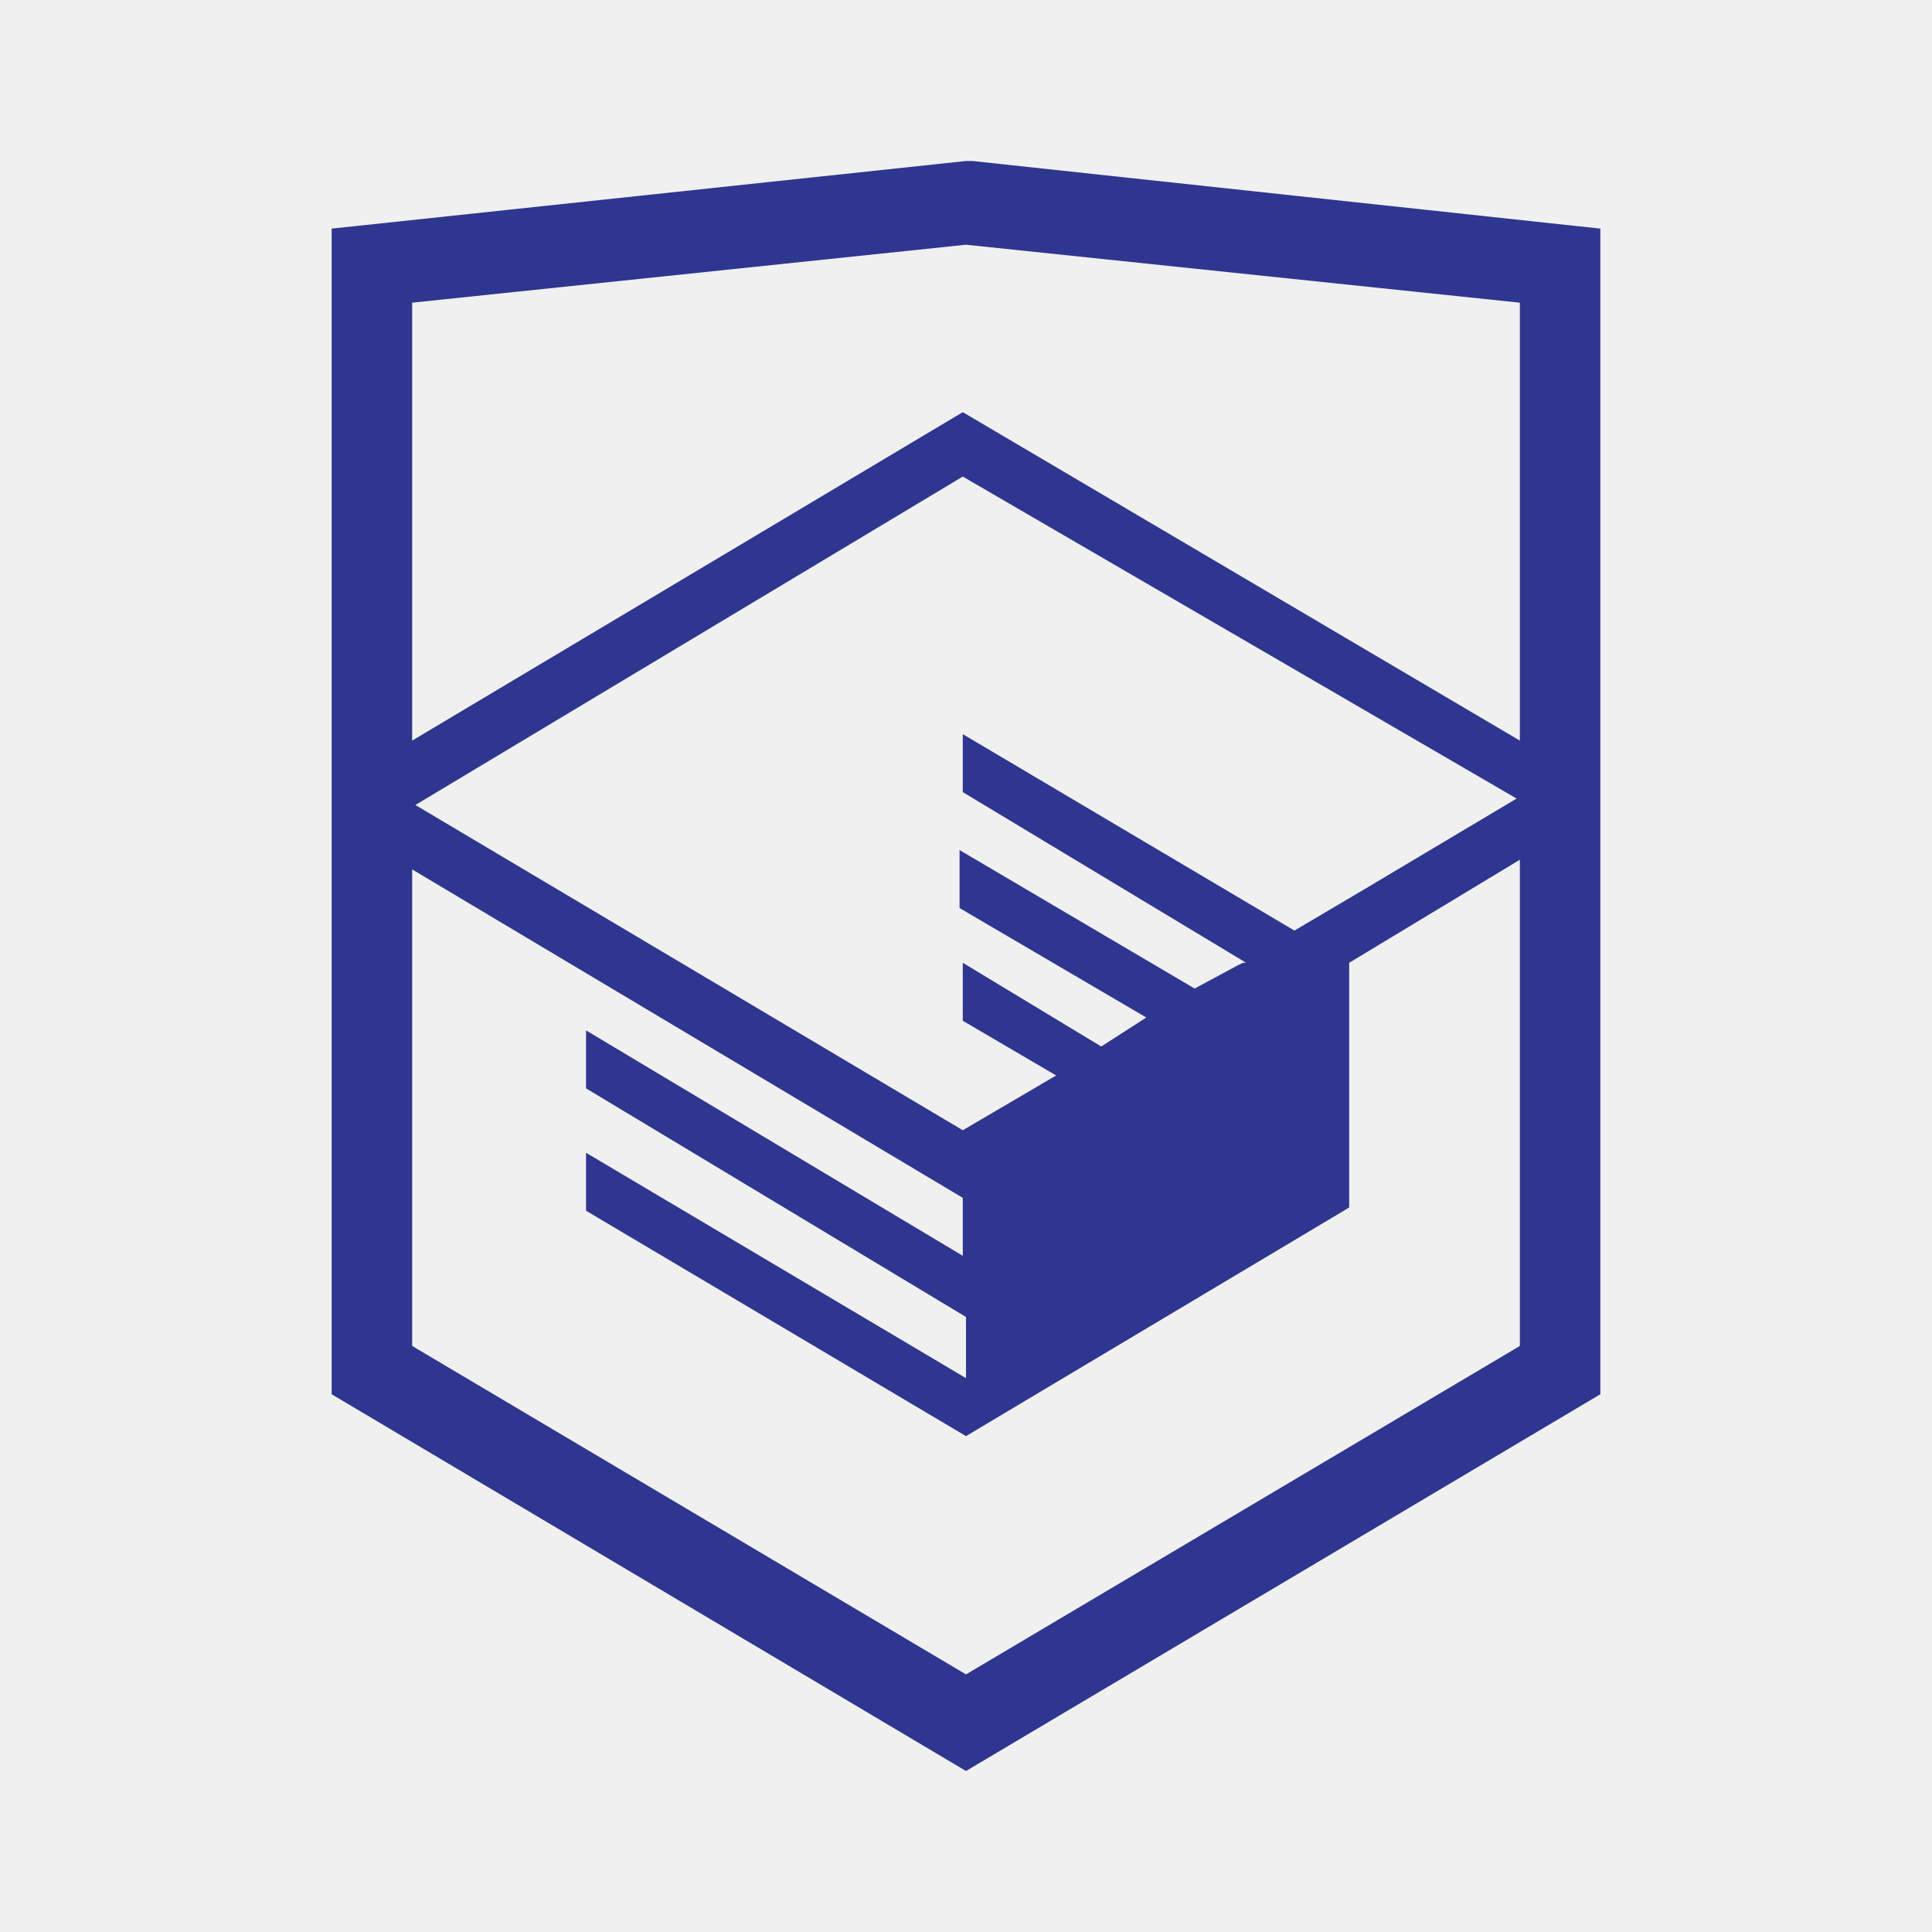
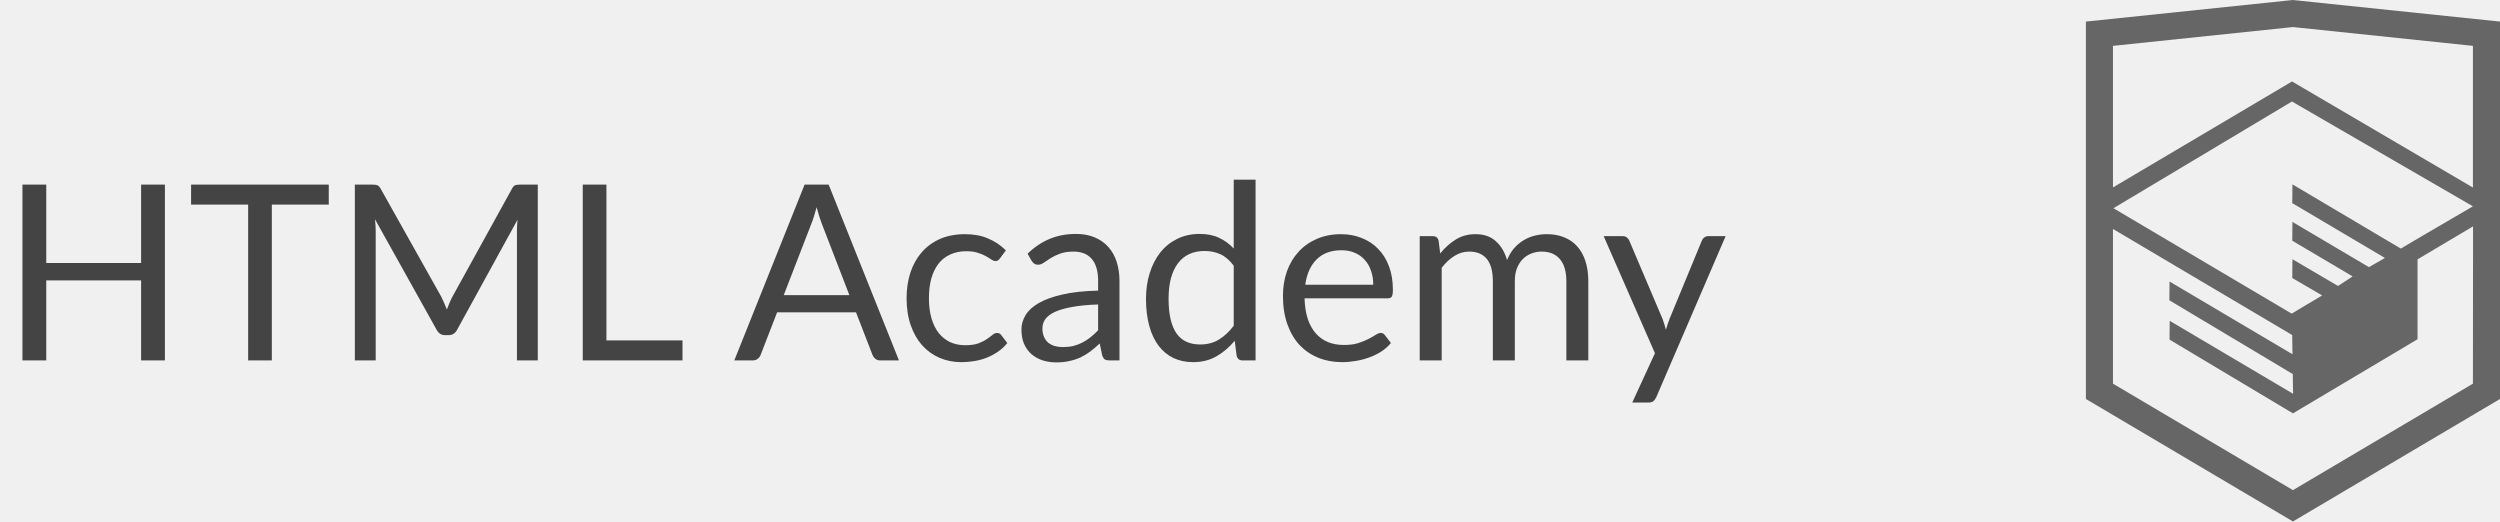
- <svg xmlns="http://www.w3.org/2000/svg" viewBox="0 0 60 60">
-   <path fill="#2E368F" d="M30.2 5h-.2l-19.7 2.1v36.2l19.7 11.7 19.7-11.7v-36.2l-19.5-2.1zm17 36.8l-17.2 10.2-17.2-10.2v-14.8l17.1 10.2v1.8l-11.7-7v1.8l11.8 7.1v1.9l-11.8-7v1.8l11.8 7 11.9-7.1v-7.6l5.3-3.2v15.1zm-.1-17l-4.7 2.8-2.2 1.3-10.3-6.1v1.8l8.8 5.3h-.1l-.2.1-1.3.7-7.3-4.3v1.8l5.8 3.4-1.4.9-4.3-2.6v1.8l2.9 1.7-2.9 1.7-17-10.1 17-10.2 17.2 10zm.1-1.8l-17.3-10.2-17.1 10.2v-13.6l17.2-1.8 17.2 1.8v13.6z" />
+ <svg xmlns="http://www.w3.org/2000/svg" width="163" height="34" viewBox="0 0 163 34" fill="none">
+   <path d="M10.752 12.036V23.5H9.2V18.284H3.016V23.5H1.464V12.036H3.016V17.148H9.2V12.036H10.752ZM21.435 13.34H17.723V23.5H16.179V13.34H12.459V12.036H21.435V13.34ZM35.064 12.036V23.5H33.704V15.076C33.704 14.964 33.706 14.844 33.712 14.716C33.722 14.588 33.733 14.457 33.744 14.324L29.808 21.492C29.685 21.732 29.498 21.852 29.248 21.852H29.024C28.773 21.852 28.587 21.732 28.464 21.492L24.448 14.292C24.48 14.575 24.496 14.836 24.496 15.076V23.5H23.136V12.036H24.28C24.419 12.036 24.525 12.049 24.6 12.076C24.674 12.103 24.747 12.177 24.816 12.3L28.776 19.356C28.84 19.484 28.901 19.617 28.96 19.756C29.024 19.895 29.082 20.036 29.136 20.18C29.189 20.036 29.245 19.895 29.304 19.756C29.363 19.612 29.427 19.476 29.496 19.348L33.384 12.3C33.448 12.177 33.517 12.103 33.592 12.076C33.672 12.049 33.781 12.036 33.92 12.036H35.064ZM44.499 22.196V23.5H37.995V12.036H39.539V22.196H44.499ZM55.38 19.244L53.58 14.58C53.527 14.441 53.471 14.281 53.412 14.1C53.353 13.913 53.297 13.716 53.244 13.508C53.132 13.94 53.017 14.3 52.9 14.588L51.1 19.244H55.38ZM58.612 23.5H57.412C57.273 23.5 57.161 23.465 57.076 23.396C56.991 23.327 56.927 23.239 56.884 23.132L55.812 20.364H50.668L49.596 23.132C49.564 23.228 49.503 23.313 49.412 23.388C49.322 23.463 49.209 23.5 49.076 23.5H47.876L52.46 12.036H54.028L58.612 23.5ZM65.206 16.836C65.163 16.895 65.12 16.94 65.078 16.972C65.035 17.004 64.976 17.02 64.901 17.02C64.822 17.02 64.734 16.988 64.638 16.924C64.541 16.855 64.421 16.78 64.278 16.7C64.139 16.62 63.965 16.548 63.758 16.484C63.555 16.415 63.304 16.38 63.005 16.38C62.605 16.38 62.254 16.452 61.95 16.596C61.645 16.735 61.389 16.937 61.181 17.204C60.979 17.471 60.824 17.793 60.718 18.172C60.616 18.551 60.566 18.975 60.566 19.444C60.566 19.935 60.621 20.372 60.733 20.756C60.846 21.135 61.003 21.455 61.206 21.716C61.413 21.972 61.661 22.169 61.95 22.308C62.243 22.441 62.571 22.508 62.934 22.508C63.28 22.508 63.566 22.468 63.789 22.388C64.013 22.303 64.198 22.209 64.341 22.108C64.491 22.007 64.614 21.916 64.71 21.836C64.811 21.751 64.909 21.708 65.005 21.708C65.123 21.708 65.213 21.753 65.278 21.844L65.677 22.364C65.501 22.583 65.302 22.769 65.078 22.924C64.853 23.079 64.611 23.209 64.35 23.316C64.094 23.417 63.824 23.492 63.541 23.54C63.259 23.588 62.971 23.612 62.678 23.612C62.171 23.612 61.699 23.519 61.261 23.332C60.83 23.145 60.453 22.876 60.133 22.524C59.813 22.167 59.563 21.729 59.382 21.212C59.2 20.695 59.109 20.105 59.109 19.444C59.109 18.841 59.192 18.284 59.358 17.772C59.528 17.26 59.773 16.82 60.093 16.452C60.419 16.079 60.816 15.788 61.285 15.58C61.76 15.372 62.304 15.268 62.917 15.268C63.488 15.268 63.989 15.361 64.421 15.548C64.859 15.729 65.246 15.988 65.582 16.324L65.206 16.836ZM71.598 19.852C70.942 19.873 70.382 19.927 69.918 20.012C69.46 20.092 69.084 20.199 68.79 20.332C68.502 20.465 68.291 20.623 68.158 20.804C68.03 20.985 67.966 21.188 67.966 21.412C67.966 21.625 68.001 21.809 68.07 21.964C68.139 22.119 68.233 22.247 68.35 22.348C68.473 22.444 68.614 22.516 68.774 22.564C68.939 22.607 69.115 22.628 69.302 22.628C69.553 22.628 69.782 22.604 69.99 22.556C70.198 22.503 70.393 22.428 70.574 22.332C70.761 22.236 70.937 22.121 71.102 21.988C71.273 21.855 71.438 21.703 71.598 21.532V19.852ZM66.998 16.54C67.446 16.108 67.929 15.785 68.446 15.572C68.963 15.359 69.537 15.252 70.166 15.252C70.62 15.252 71.022 15.327 71.374 15.476C71.726 15.625 72.022 15.833 72.262 16.1C72.502 16.367 72.683 16.689 72.806 17.068C72.929 17.447 72.99 17.863 72.99 18.316V23.5H72.358C72.219 23.5 72.113 23.479 72.038 23.436C71.963 23.388 71.905 23.297 71.862 23.164L71.702 22.396C71.489 22.593 71.281 22.769 71.078 22.924C70.876 23.073 70.662 23.201 70.438 23.308C70.214 23.409 69.974 23.487 69.718 23.54C69.468 23.599 69.188 23.628 68.878 23.628C68.564 23.628 68.267 23.585 67.99 23.5C67.713 23.409 67.47 23.276 67.262 23.1C67.059 22.924 66.897 22.703 66.774 22.436C66.657 22.164 66.598 21.844 66.598 21.476C66.598 21.156 66.686 20.849 66.862 20.556C67.038 20.257 67.323 19.993 67.718 19.764C68.113 19.535 68.627 19.348 69.262 19.204C69.897 19.055 70.675 18.969 71.598 18.948V18.316C71.598 17.687 71.462 17.212 71.19 16.892C70.918 16.567 70.521 16.404 69.998 16.404C69.646 16.404 69.35 16.449 69.11 16.54C68.876 16.625 68.67 16.724 68.494 16.836C68.323 16.943 68.174 17.041 68.046 17.132C67.924 17.217 67.801 17.26 67.678 17.26C67.582 17.26 67.499 17.236 67.43 17.188C67.361 17.135 67.302 17.071 67.254 16.996L66.998 16.54ZM80.439 17.324C80.173 16.967 79.885 16.719 79.575 16.58C79.266 16.436 78.919 16.364 78.535 16.364C77.783 16.364 77.205 16.633 76.799 17.172C76.394 17.711 76.191 18.479 76.191 19.476C76.191 20.004 76.237 20.457 76.327 20.836C76.418 21.209 76.551 21.519 76.727 21.764C76.903 22.004 77.119 22.18 77.375 22.292C77.631 22.404 77.922 22.46 78.247 22.46C78.717 22.46 79.125 22.353 79.471 22.14C79.823 21.927 80.146 21.625 80.439 21.236V17.324ZM81.863 11.716V23.5H81.015C80.813 23.5 80.685 23.401 80.631 23.204L80.503 22.22C80.157 22.636 79.762 22.972 79.319 23.228C78.877 23.484 78.365 23.612 77.783 23.612C77.319 23.612 76.898 23.524 76.519 23.348C76.141 23.167 75.818 22.903 75.551 22.556C75.285 22.209 75.079 21.777 74.935 21.26C74.791 20.743 74.719 20.148 74.719 19.476C74.719 18.879 74.799 18.324 74.959 17.812C75.119 17.295 75.349 16.847 75.647 16.468C75.946 16.089 76.311 15.793 76.743 15.58C77.181 15.361 77.671 15.252 78.215 15.252C78.711 15.252 79.135 15.337 79.487 15.508C79.845 15.673 80.162 15.905 80.439 16.204V11.716H81.863ZM89.536 18.564C89.536 18.233 89.488 17.932 89.392 17.66C89.302 17.383 89.166 17.145 88.984 16.948C88.808 16.745 88.592 16.591 88.336 16.484C88.08 16.372 87.79 16.316 87.464 16.316C86.782 16.316 86.24 16.516 85.84 16.916C85.446 17.311 85.2 17.86 85.104 18.564H89.536ZM90.688 22.364C90.512 22.577 90.302 22.764 90.056 22.924C89.811 23.079 89.547 23.207 89.264 23.308C88.987 23.409 88.699 23.484 88.4 23.532C88.102 23.585 87.806 23.612 87.512 23.612C86.952 23.612 86.435 23.519 85.96 23.332C85.491 23.14 85.083 22.863 84.736 22.5C84.395 22.132 84.128 21.679 83.936 21.14C83.744 20.601 83.648 19.983 83.648 19.284C83.648 18.719 83.734 18.191 83.904 17.7C84.08 17.209 84.331 16.785 84.656 16.428C84.982 16.065 85.379 15.783 85.848 15.58C86.318 15.372 86.846 15.268 87.432 15.268C87.918 15.268 88.366 15.351 88.776 15.516C89.192 15.676 89.55 15.911 89.848 16.22C90.152 16.524 90.39 16.903 90.56 17.356C90.731 17.804 90.816 18.316 90.816 18.892C90.816 19.116 90.792 19.265 90.744 19.34C90.696 19.415 90.606 19.452 90.472 19.452H85.056C85.072 19.964 85.142 20.409 85.264 20.788C85.392 21.167 85.568 21.484 85.792 21.74C86.016 21.991 86.283 22.18 86.592 22.308C86.902 22.431 87.248 22.492 87.632 22.492C87.99 22.492 88.296 22.452 88.552 22.372C88.814 22.287 89.038 22.196 89.224 22.1C89.411 22.004 89.566 21.916 89.688 21.836C89.816 21.751 89.926 21.708 90.016 21.708C90.134 21.708 90.224 21.753 90.288 21.844L90.688 22.364ZM92.566 23.5V15.396H93.421C93.624 15.396 93.749 15.495 93.797 15.692L93.901 16.524C94.2 16.156 94.536 15.855 94.909 15.62C95.283 15.385 95.715 15.268 96.206 15.268C96.749 15.268 97.189 15.42 97.525 15.724C97.867 16.028 98.112 16.439 98.261 16.956C98.379 16.663 98.528 16.409 98.71 16.196C98.896 15.983 99.104 15.807 99.334 15.668C99.563 15.529 99.805 15.428 100.062 15.364C100.323 15.3 100.587 15.268 100.854 15.268C101.28 15.268 101.659 15.337 101.99 15.476C102.326 15.609 102.608 15.807 102.838 16.068C103.072 16.329 103.251 16.652 103.374 17.036C103.496 17.415 103.558 17.849 103.558 18.34V23.5H102.126V18.34C102.126 17.705 101.987 17.225 101.71 16.9C101.432 16.569 101.032 16.404 100.51 16.404C100.275 16.404 100.051 16.447 99.838 16.532C99.629 16.612 99.445 16.732 99.285 16.892C99.126 17.052 98.998 17.255 98.901 17.5C98.811 17.74 98.766 18.02 98.766 18.34V23.5H97.334V18.34C97.334 17.689 97.203 17.204 96.942 16.884C96.68 16.564 96.299 16.404 95.797 16.404C95.445 16.404 95.12 16.5 94.822 16.692C94.523 16.879 94.248 17.135 93.998 17.46V23.5H92.566ZM112.511 15.396L107.991 25.892C107.943 25.999 107.881 26.084 107.807 26.148C107.737 26.212 107.628 26.244 107.479 26.244H106.423L107.903 23.028L104.559 15.396H105.791C105.913 15.396 106.009 15.428 106.079 15.492C106.153 15.551 106.204 15.617 106.231 15.692L108.399 20.796C108.484 21.02 108.556 21.255 108.615 21.5C108.689 21.249 108.769 21.012 108.855 20.788L110.959 15.692C110.991 15.607 111.044 15.537 111.119 15.484C111.199 15.425 111.287 15.396 111.383 15.396H112.511Z" fill="#444444" />
+   <g clip-path="url(#clip0_83854_418)">
+     <path d="M149.643 0.016L149.5 0L136 1.407V26.013L149.5 34L163 26.013V1.407L149.643 0.016ZM161.234 25.015L149.5 31.957L137.766 25.015V14.929L149.451 21.845L149.47 23.098L141.454 18.355L141.443 19.58L149.489 24.389L149.509 25.675L141.464 20.917L141.454 22.143L149.5 26.951L157.624 22.118V20.893V16.909L161.243 14.759L161.234 25.015ZM161.234 13.452L158.015 15.332L156.533 16.207L149.467 12.02L149.456 13.245L155.496 16.818L155.443 16.849L155.313 16.925L154.454 17.417L149.467 14.469L149.456 15.694L153.392 18.022L152.459 18.631L152.438 18.644L149.467 16.902L149.456 18.127L151.403 19.262L149.416 20.448L137.797 13.576L149.435 6.618L161.234 13.452ZM161.234 12.227L149.44 5.311L137.766 12.22V2.99L149.5 1.764L161.234 2.99V12.227Z" fill="#666666" />
+   </g>
+   <defs>
+     <clipPath id="clip0_83854_418">
+       <rect width="27" height="34" fill="white" transform="translate(136)" />
+     </clipPath>
+   </defs>
</svg>
